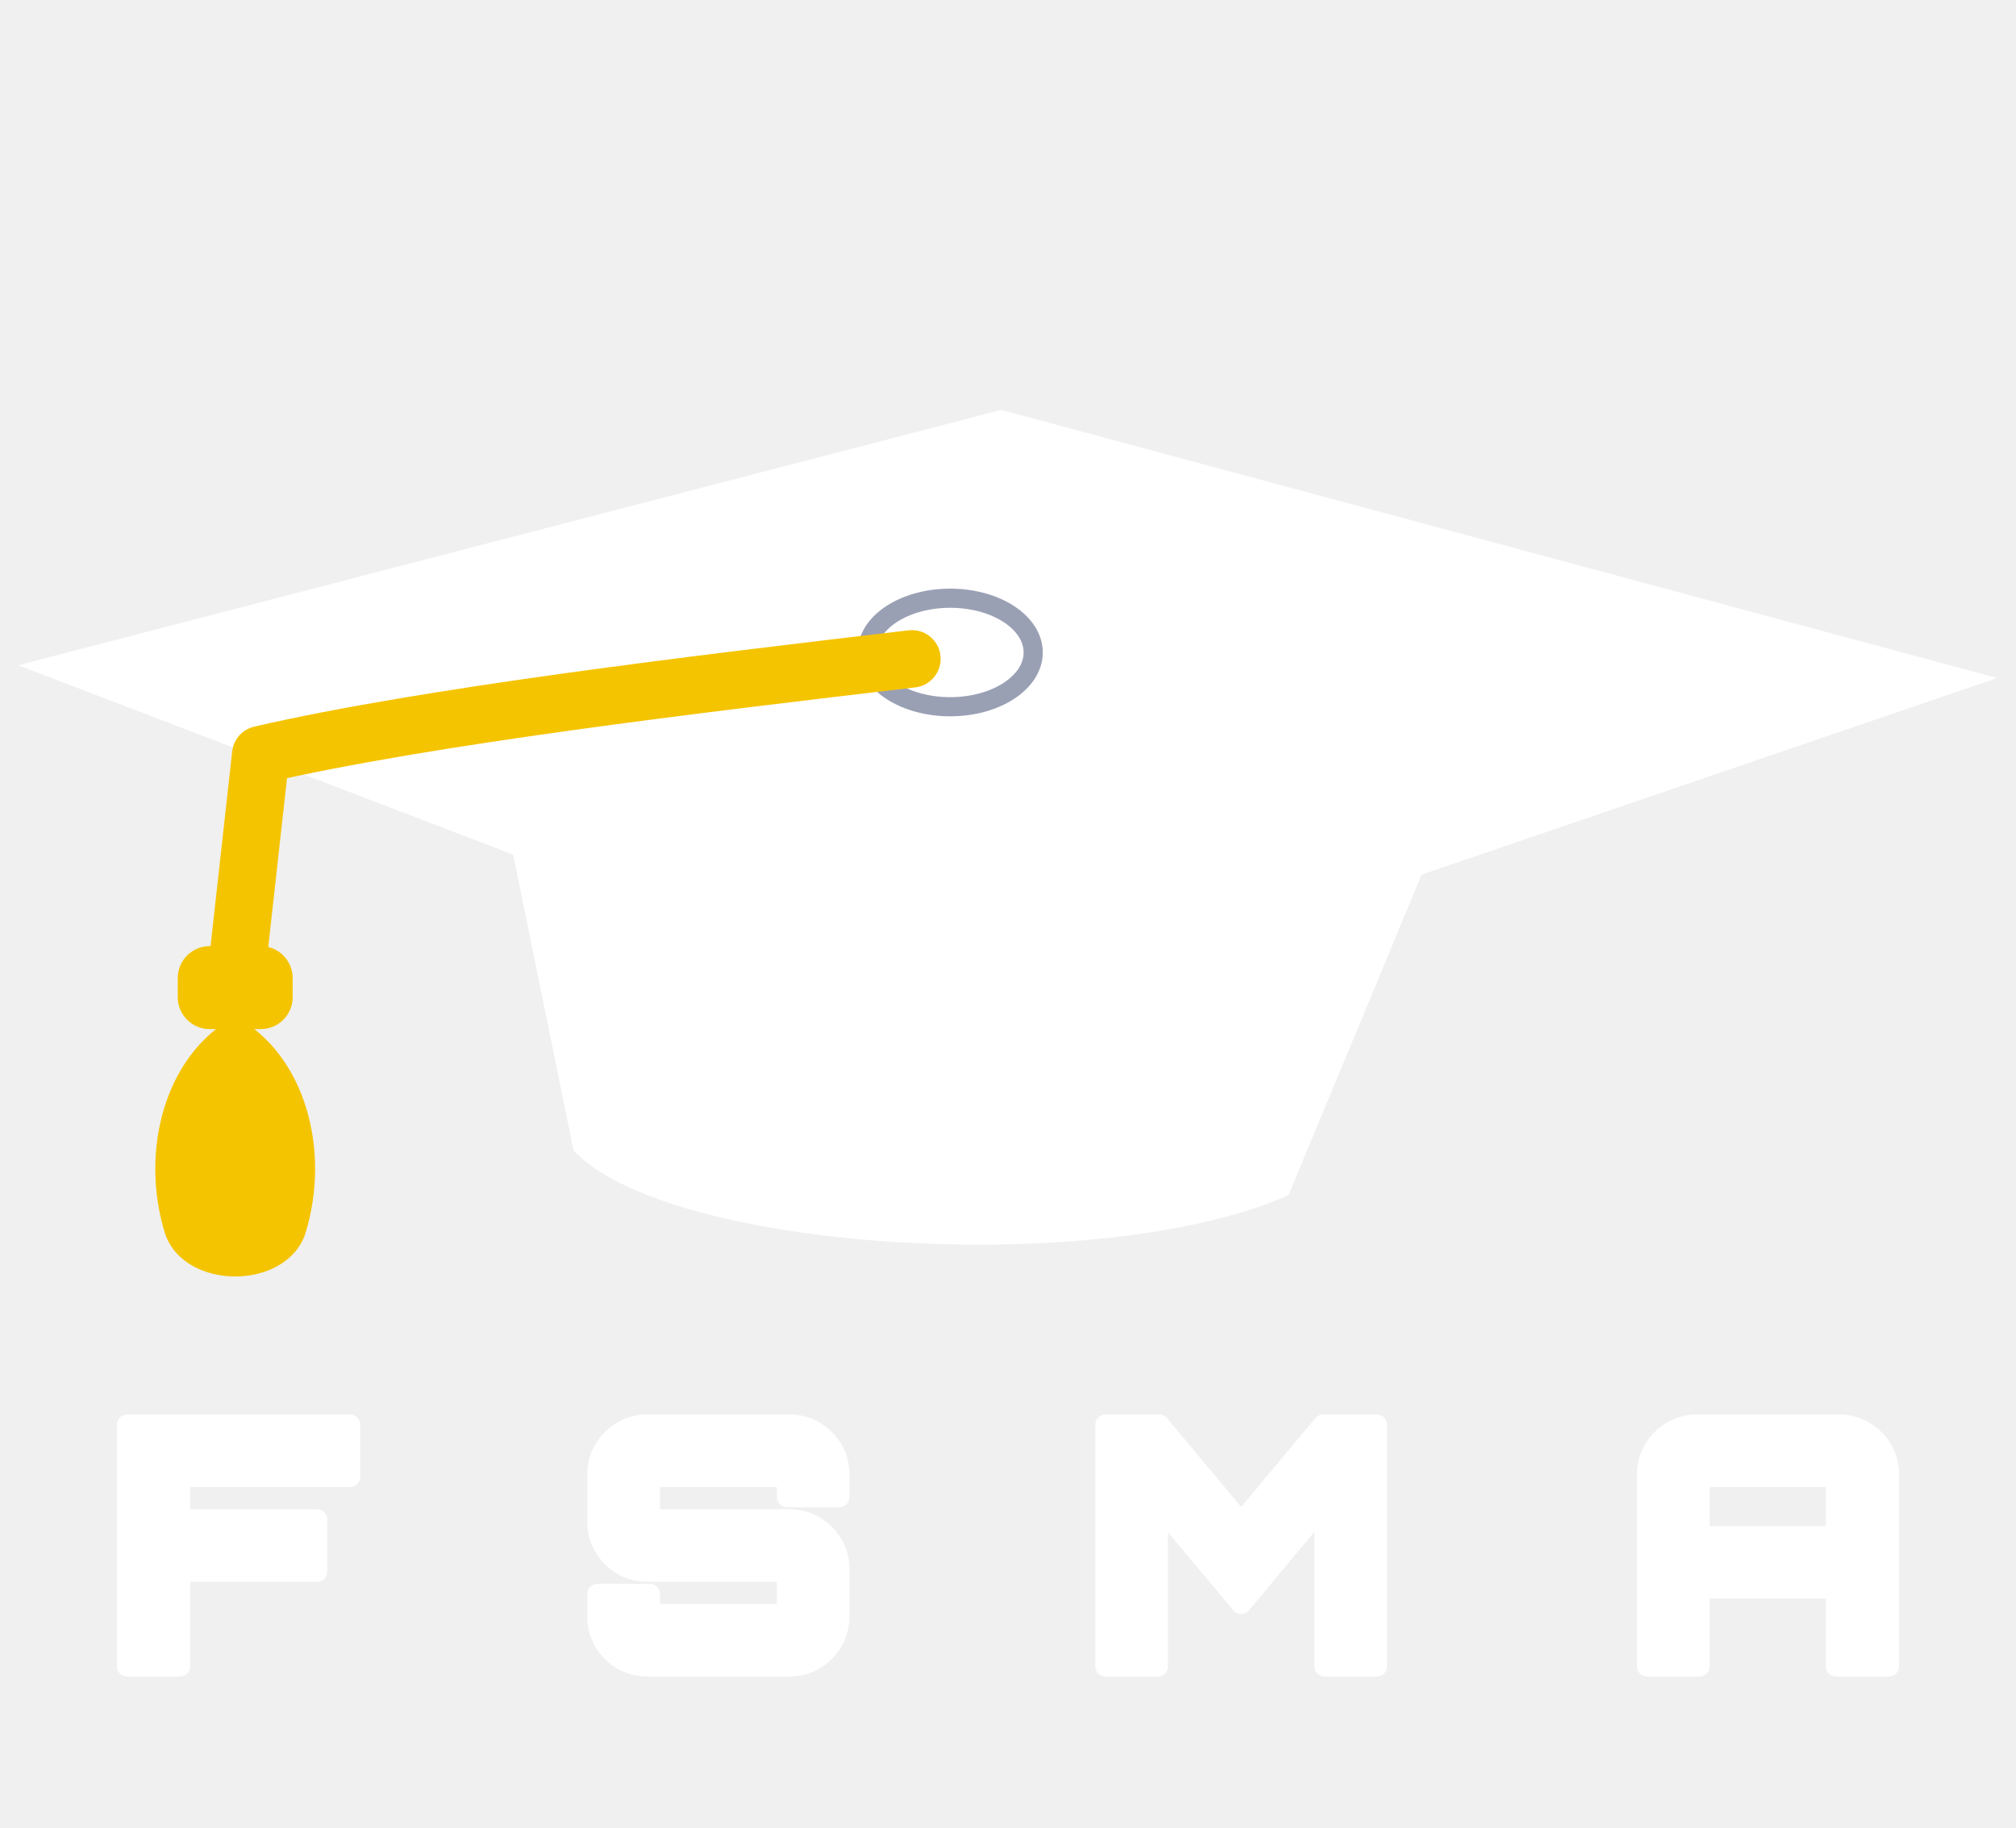
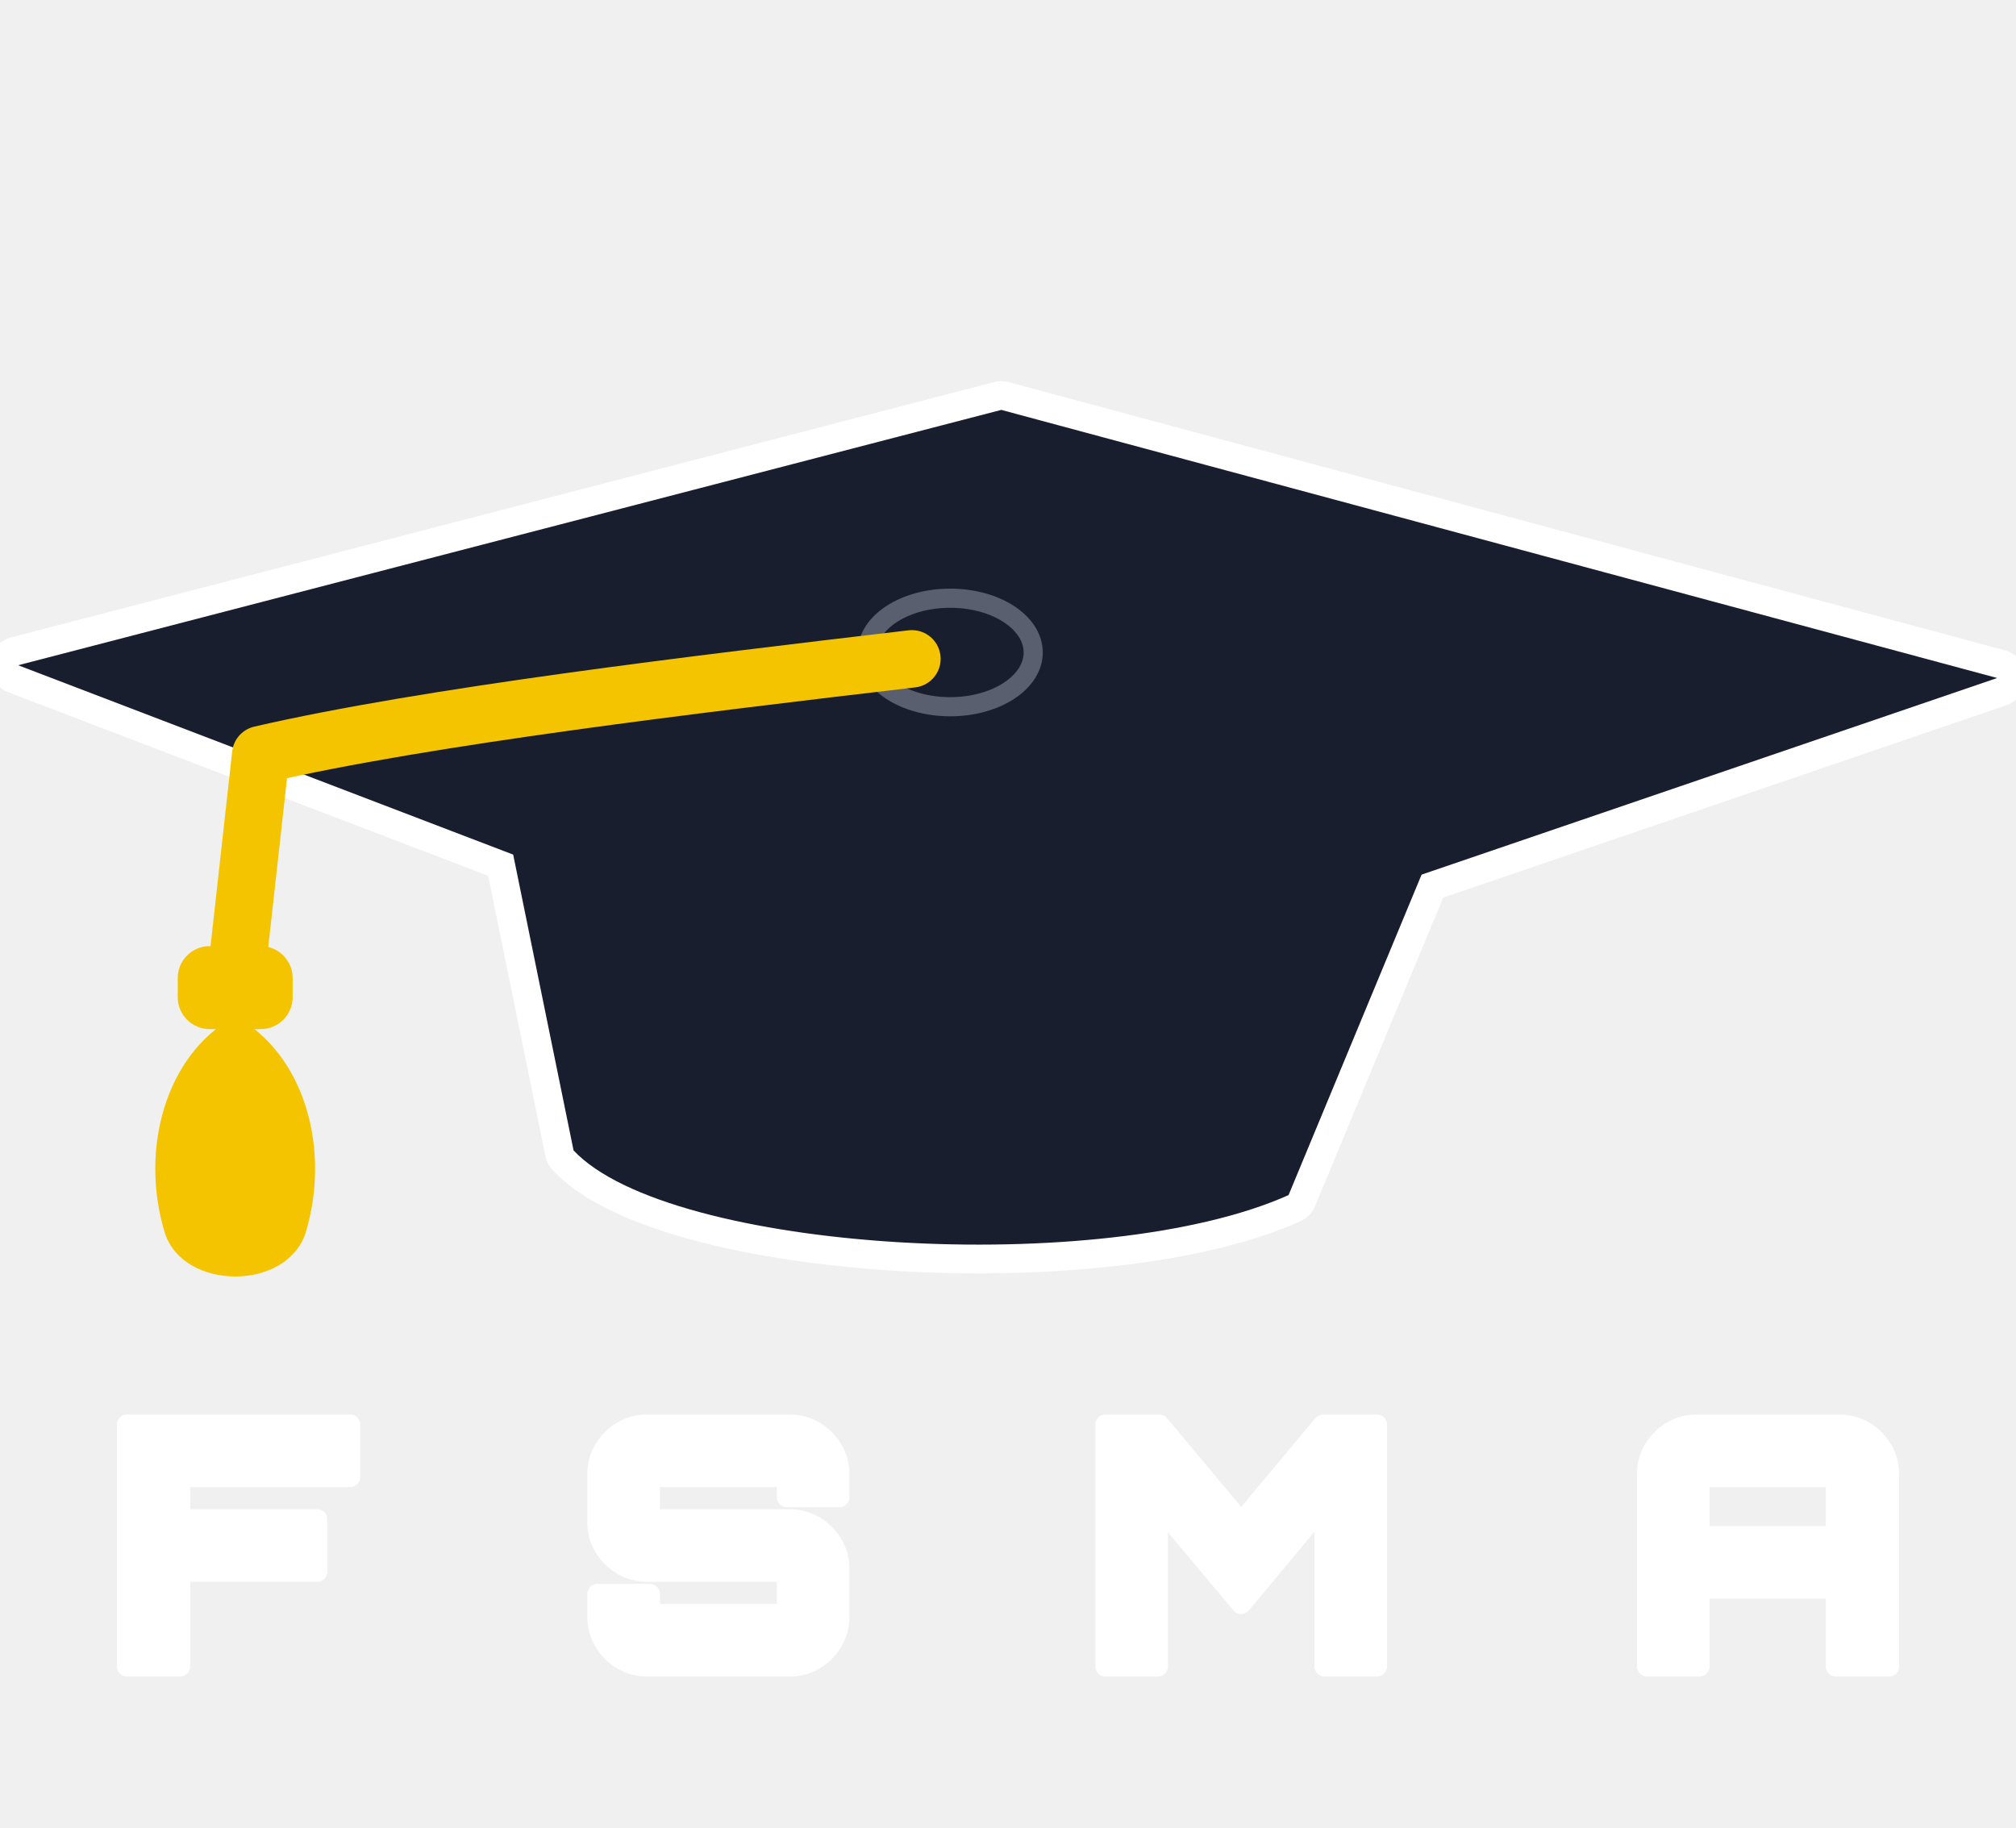
<svg xmlns="http://www.w3.org/2000/svg" viewBox="0 0 300 272" role="img" aria-label="Future Scholars Montessori Academy">
  <g transform="translate(-3,4) scale(0.95)">
-     <path d="M 83 127 L 155 154 L 227 130 L 205 183 C 176 196 108 192 93 176 Z" fill="#FFFFFF" />
-     <path d="M 6 100 L 160 60 L 316 102 L 155 157 Z" fill="#FFFFFF" />
-     <ellipse cx="152" cy="98" rx="13" ry="8.5" fill="#FFFFFF" stroke="#9AA0B4" stroke-width="3" />
+     <g fill="none" stroke="#FFFFFF" stroke-width="9" stroke-linejoin="round">
+       <path d="M 83 127 L 155 154 L 227 130 L 205 183 C 176 196 108 192 93 176 Z" />
+       <path d="M 6 100 L 160 60 L 316 102 L 155 157 Z" />
+     </g>
+     <path d="M 83 127 L 155 154 L 227 130 L 205 183 C 176 196 108 192 93 176 Z" fill="#191E2E" />
+     <path d="M 6 100 L 160 60 L 316 102 L 155 157 Z" fill="#191E2E" />
+     <ellipse cx="152" cy="98" rx="13" ry="8.5" fill="#191E2E" stroke="#5A5F70" stroke-width="3" />
    <path d="M 146 99 C 112 103 70 108 44 114 L 40 150" fill="none" stroke="#F5C400" stroke-width="9" stroke-linecap="round" stroke-linejoin="round" />
    <rect x="31" y="144" width="18" height="13" rx="5" fill="#F5C400" />
    <path d="M 40 155 C 51 161 55 176 51 189 C 48 198 32 198 29 189 C 25 176 29 161 40 155 Z" fill="#F5C400" />
  </g>
  <path d="M18.9 248V212H52.1V219.8H26.8V226.1H47.2V233.9H26.8V248Z M96.3 248Q94.3 248 92.6 247Q90.9 246 89.9 244.3Q88.9 242.6 88.9 240.6V237.2H96.7V240.2Q96.7 240.2 96.7 240.2Q96.7 240.2 96.7 240.2H117.1Q117.1 240.2 117.1 240.2Q117.1 240.2 117.1 240.2V233.9Q117.1 233.9 117.1 233.9Q117.1 233.9 117.1 233.9H96.3Q94.3 233.9 92.6 232.9Q90.9 231.9 89.9 230.2Q88.9 228.6 88.9 226.5V219.4Q88.9 217.3 89.9 215.7Q90.9 214 92.6 213Q94.3 212 96.3 212H117.5Q119.5 212 121.2 213Q122.9 214 123.9 215.7Q124.9 217.3 124.9 219.4V222.8H117.1V219.8Q117.1 219.8 117.1 219.8Q117.1 219.8 117.1 219.8H96.7Q96.7 219.8 96.7 219.8Q96.7 219.8 96.7 219.8V226.1Q96.7 226.1 96.7 226.1Q96.7 226.1 96.7 226.1H117.5Q119.5 226.1 121.2 227.1Q122.9 228.1 123.9 229.8Q124.9 231.4 124.9 233.5V240.6Q124.9 242.6 123.9 244.3Q122.9 246 121.2 247Q119.5 248 117.5 248Z M164.5 248V212H172.5L184.7 226.6L196.9 212H204.9V248H197.1V223.8L184.7 238.7L172.3 223.9V248Z M245.1 248V219.4Q245.1 217.3 246.1 215.7Q247.1 214 248.8 213Q250.5 212 252.5 212H273.7Q275.7 212 277.4 213Q279.1 214 280.1 215.7Q281.1 217.3 281.1 219.4V248H273.2V236.4H252.9V248H245.1ZM252.9 228.6H273.2V219.8Q273.2 219.8 273.2 219.8Q273.2 219.8 273.2 219.8H252.9Q252.9 219.8 252.9 219.8Q252.9 219.8 252.9 219.8V228.6Z" fill="#FFFFFF" stroke="#FFFFFF" stroke-width="3" stroke-linejoin="round" paint-order="stroke" />
</svg>
